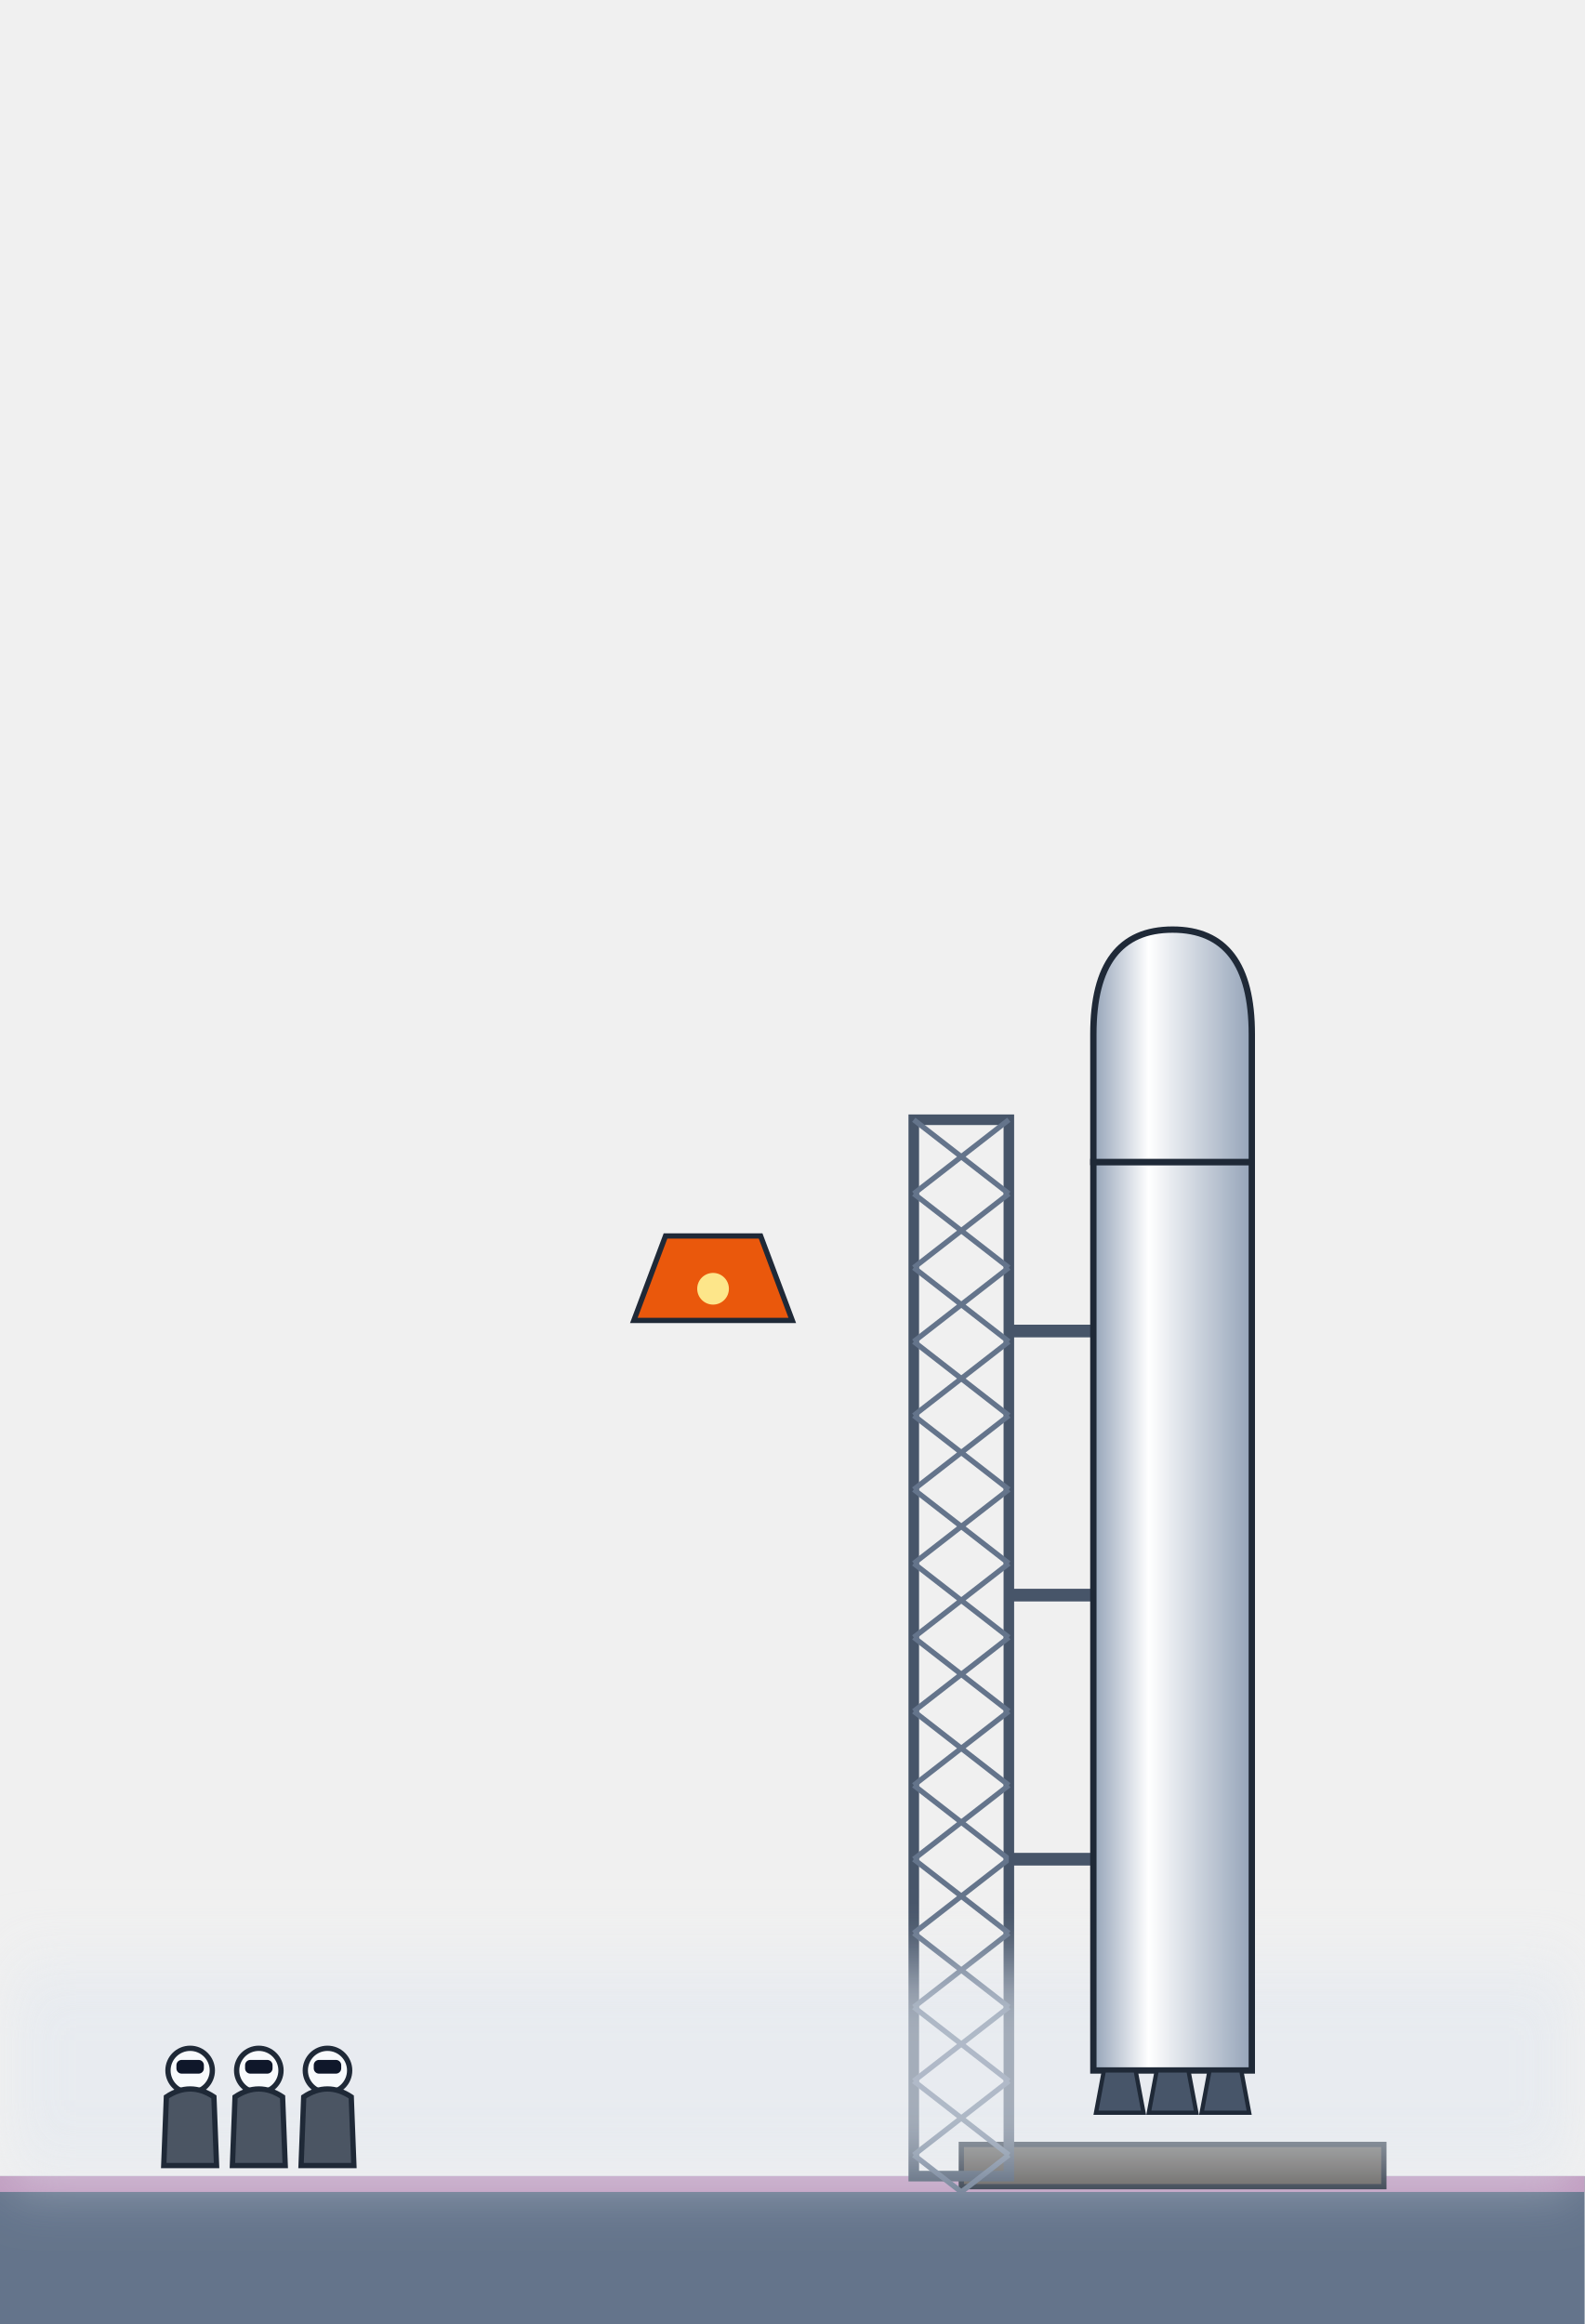
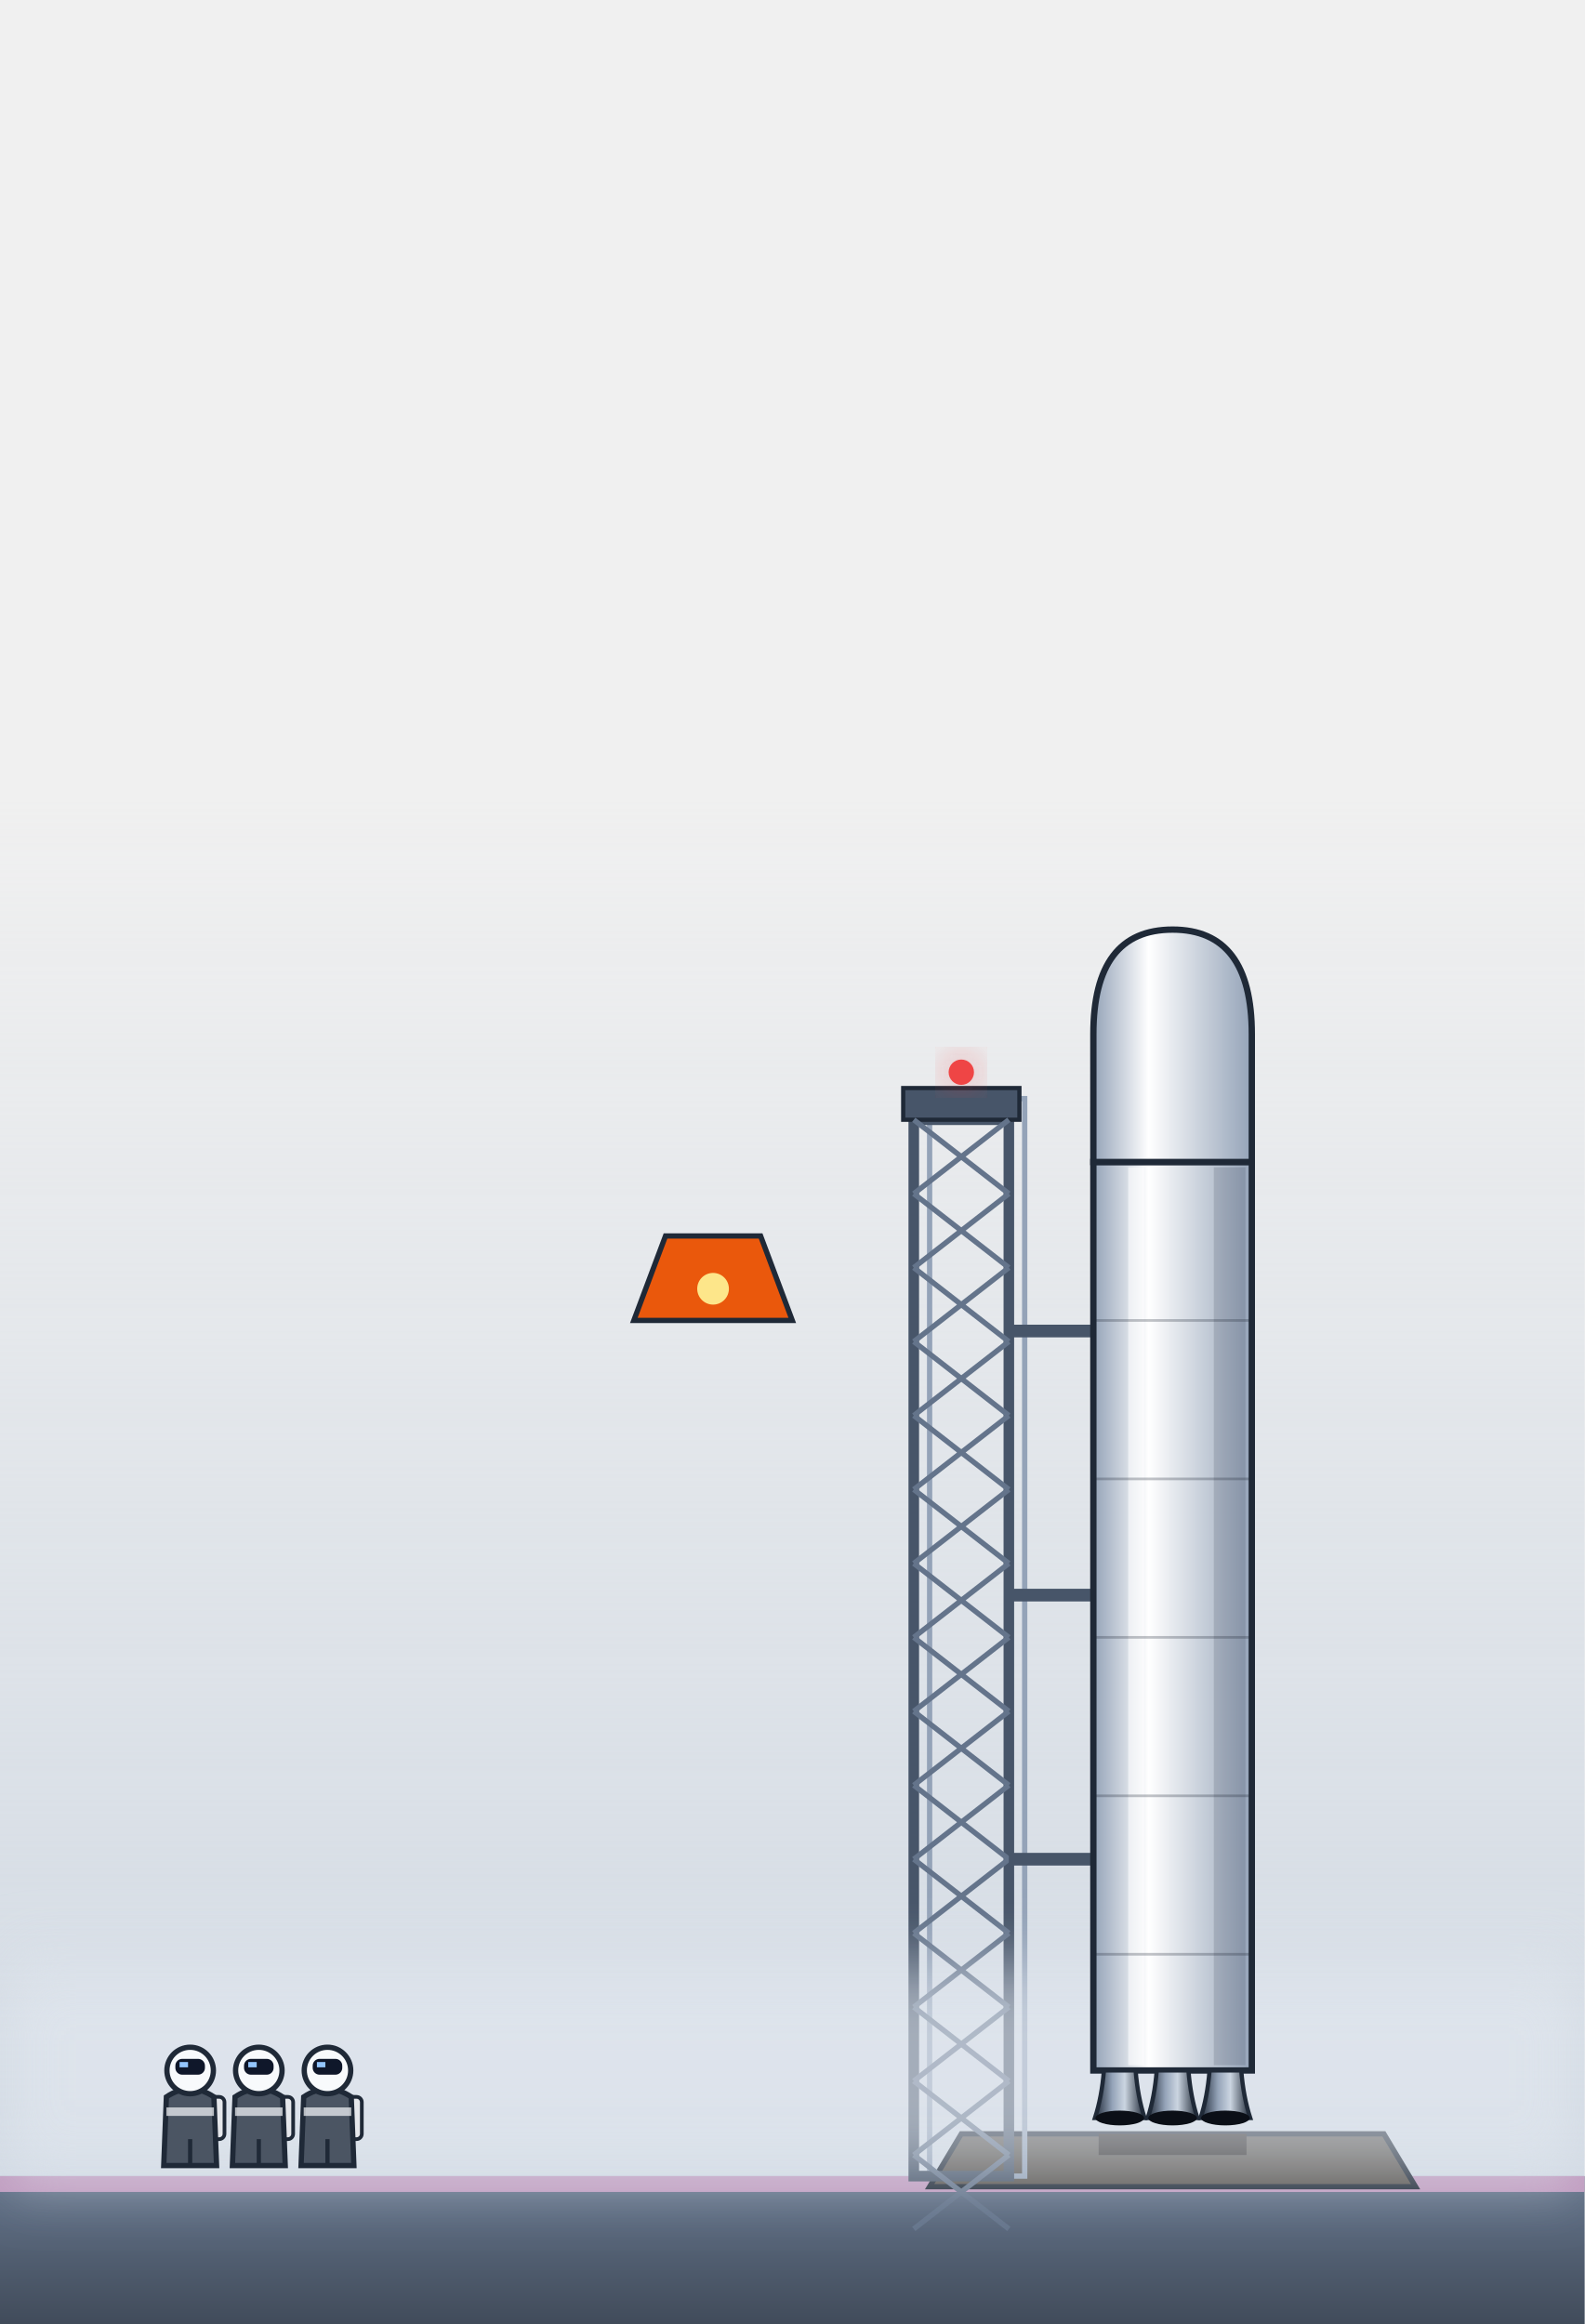
<svg xmlns="http://www.w3.org/2000/svg" viewBox="0 0 300 440" width="300" height="440">
  <defs>
    <filter id="glow" x="-50%" y="-50%" width="200%" height="200%">
      <feGaussianBlur stdDeviation="4" result="b" />
      <feMerge>
        <feMergeNode in="b" />
        <feMergeNode in="SourceGraphic" />
      </feMerge>
    </filter>
    <filter id="soft" x="-50%" y="-50%" width="200%" height="200%">
      <feGaussianBlur stdDeviation="6" />
    </filter>
    <linearGradient id="wht" x1="0" y1="0" x2="1" y2="0">
      <stop offset="0" stop-color="#94a3b8" stop-opacity="1" />
      <stop offset="0.35" stop-color="#ffffff" stop-opacity="1" />
      <stop offset="1" stop-color="#94a3b8" stop-opacity="1" />
    </linearGradient>
    <linearGradient id="ste" x1="0" y1="0" x2="1" y2="0">
      <stop offset="0" stop-color="#64748b" stop-opacity="1" />
      <stop offset="0.4" stop-color="#e2e8f0" stop-opacity="1" />
      <stop offset="0.7" stop-color="#cbd5e1" stop-opacity="1" />
      <stop offset="1" stop-color="#475569" stop-opacity="1" />
    </linearGradient>
    <linearGradient id="org" x1="0" y1="0" x2="1" y2="0">
      <stop offset="0" stop-color="#9a3412" stop-opacity="1" />
      <stop offset="0.4" stop-color="#fb923c" stop-opacity="1" />
      <stop offset="1" stop-color="#9a3412" stop-opacity="1" />
    </linearGradient>
    <linearGradient id="blk" x1="0" y1="0" x2="1" y2="0">
      <stop offset="0" stop-color="#111827" stop-opacity="1" />
      <stop offset="0.4" stop-color="#4b5563" stop-opacity="1" />
      <stop offset="1" stop-color="#111827" stop-opacity="1" />
    </linearGradient>
    <linearGradient id="flm" x1="0" y1="0" x2="0" y2="1">
      <stop offset="0" stop-color="#ffffff" stop-opacity="1" />
      <stop offset="0.25" stop-color="#fde68a" stop-opacity="1" />
      <stop offset="0.7" stop-color="#f97316" stop-opacity="0.8" />
      <stop offset="1" stop-color="#f97316" stop-opacity="0" />
    </linearGradient>
+     <linearGradient id="bel" x1="0" y1="0" x2="1" y2="0">
+       <stop offset="0" stop-color="#1f2937" stop-opacity="1" />
+       <stop offset="0.35" stop-color="#94a3b8" stop-opacity="1" />
+       <stop offset="0.6" stop-color="#cbd5e1" stop-opacity="1" />
+       <stop offset="1" stop-color="#1f2937" stop-opacity="1" />
+     </linearGradient>
+     <linearGradient id="gnd" x1="0" y1="0" x2="0" y2="1">
+       <stop offset="0" stop-color="#000" stop-opacity="0" />
+       <stop offset="1" stop-color="#000" stop-opacity="0.35" />
+     </linearGradient>
+     <linearGradient id="sky" x1="0" y1="0" x2="0" y2="1">
+       <stop offset="0" stop-color="#cbd5e1" stop-opacity="0" />
+       <stop offset="1" stop-color="#cbd5e1" stop-opacity="0.8" />
+     </linearGradient>
    <linearGradient id="shHull" x1="0" y1="0" x2="1" y2="0">
      <stop offset="0" stop-color="#e3e7ee" stop-opacity="1" />
      <stop offset="0.45" stop-color="#9aa3b2" stop-opacity="1" />
      <stop offset="1" stop-color="#3b424f" stop-opacity="1" />
    </linearGradient>
    <radialGradient id="shTank" cx="35%" cy="35%" r="70%">
      <stop offset="0" stop-color="#f4f6fa" stop-opacity="1" />
      <stop offset="0.55" stop-color="#a7b0be" stop-opacity="1" />
      <stop offset="1" stop-color="#4b5260" stop-opacity="1" />
    </radialGradient>
    <linearGradient id="shRad" x1="0" y1="0" x2="0" y2="1">
      <stop offset="0" stop-color="#3a4252" stop-opacity="1" />
      <stop offset="1" stop-color="#262c38" stop-opacity="1" />
    </linearGradient>
    <linearGradient id="shPv" x1="0" y1="0" x2="0" y2="1">
      <stop offset="0" stop-color="#1e3a8a" stop-opacity="1" />
      <stop offset="1" stop-color="#172554" stop-opacity="1" />
    </linearGradient>
  </defs>
+   <rect x="0" y="150" width="300" height="262" fill="url(#sky)" />
  <rect x="0" y="412" width="300" height="28" fill="#64748b" />
+   <rect x="0" y="412" width="300" height="28" fill="url(#gnd)" />
  <rect x="0" y="412" width="300" height="3" fill="#c09cc0" />
-   <rect x="182" y="406" width="80" height="8" fill="#57534e" stroke="#1f2937" />
+   <path d="M176,414 L182,404 L262,404 L268,414 Z" fill="#57534e" stroke="#1f2937" />
+   <rect x="208" y="404" width="28" height="4" fill="#292524" />
+   <rect x="176" y="208" width="18" height="204" fill="none" stroke="#94a3b8" stroke-width="1" />
  <rect x="173" y="212" width="18" height="200" fill="none" stroke="#475569" stroke-width="2" />
+   <rect x="171" y="206" width="22" height="6" fill="#475569" stroke="#1f2937" stroke-width="0.8" />
+   <circle cx="182" cy="203" r="2.4" fill="#ef4444" filter="url(#glow)" />
  <path d="M173,212 L191,226 M191,212 L173,226" stroke="#64748b" stroke-width="1" />
  <path d="M173,226 L191,240 M191,226 L173,240" stroke="#64748b" stroke-width="1" />
  <path d="M173,240 L191,254 M191,240 L173,254" stroke="#64748b" stroke-width="1" />
  <path d="M173,254 L191,268 M191,254 L173,268" stroke="#64748b" stroke-width="1" />
  <path d="M173,268 L191,282 M191,268 L173,282" stroke="#64748b" stroke-width="1" />
  <path d="M173,282 L191,296 M191,282 L173,296" stroke="#64748b" stroke-width="1" />
  <path d="M173,296 L191,310 M191,296 L173,310" stroke="#64748b" stroke-width="1" />
  <path d="M173,310 L191,324 M191,310 L173,324" stroke="#64748b" stroke-width="1" />
  <path d="M173,324 L191,338 M191,324 L173,338" stroke="#64748b" stroke-width="1" />
  <path d="M173,338 L191,352 M191,338 L173,352" stroke="#64748b" stroke-width="1" />
  <path d="M173,352 L191,366 M191,352 L173,366" stroke="#64748b" stroke-width="1" />
  <path d="M173,366 L191,380 M191,366 L173,380" stroke="#64748b" stroke-width="1" />
  <path d="M173,380 L191,394 M191,380 L173,394" stroke="#64748b" stroke-width="1" />
  <path d="M173,394 L191,408 M191,394 L173,408" stroke="#64748b" stroke-width="1" />
  <path d="M173,408 L191,422 M191,408 L173,422" stroke="#64748b" stroke-width="1" />
  <line x1="191" y1="352" x2="216" y2="352" stroke="#475569" stroke-width="2.4" />
  <line x1="191" y1="302" x2="216" y2="302" stroke="#475569" stroke-width="2.4" />
  <line x1="191" y1="252" x2="216" y2="252" stroke="#475569" stroke-width="2.4" />
  <rect x="0" y="372" width="300" height="40" fill="#e2e8f0" opacity="0.6" filter="url(#soft)" />
  <rect x="207" y="220" width="30" height="172" fill="url(#wht)" stroke="#1f2937" stroke-width="1.2" />
+   <rect x="213.6" y="221" width="3" height="170" fill="#fff" opacity="0.55" />
+   <rect x="229.8" y="221" width="6" height="170" fill="#0f172a" opacity="0.14" />
+   <line x1="207" y1="250" x2="237" y2="250" stroke="#1f2937" stroke-width="0.5" opacity="0.28" />
+   <line x1="207" y1="280" x2="237" y2="280" stroke="#1f2937" stroke-width="0.5" opacity="0.28" />
+   <line x1="207" y1="310" x2="237" y2="310" stroke="#1f2937" stroke-width="0.5" opacity="0.28" />
+   <line x1="207" y1="340" x2="237" y2="340" stroke="#1f2937" stroke-width="0.5" opacity="0.28" />
+   <line x1="207" y1="370" x2="237" y2="370" stroke="#1f2937" stroke-width="0.5" opacity="0.28" />
  <path d="M207,220 L207,212 L207,195.8 Q207,176 222,176 Q237,176 237,195.8 L237,212 L237,220 Z" fill="url(#wht)" stroke="#1f2937" stroke-width="1.2" />
-   <path d="M209,392 L207.5,400 L216.5,400 L215,392 Z" fill="#475569" stroke="#1f2937" stroke-width="0.8" />
-   <path d="M219,392 L217.5,400 L226.5,400 L225,392 Z" fill="#475569" stroke="#1f2937" stroke-width="0.8" />
-   <path d="M229,392 L227.5,400 L236.5,400 L235,392 Z" fill="#475569" stroke="#1f2937" stroke-width="0.8" />
+   <path d="M209,392 Q208.6,397 207.3,401 L216.7,401 Q215.4,397 215,392 Z" fill="url(#bel)" stroke="#1f2937" stroke-width="0.8" />
+   <ellipse cx="212" cy="401" rx="4.6" ry="1.4" fill="#0b0f17" />
+   <path d="M219,392 Q218.6,397 217.3,401 L226.7,401 Q225.4,397 225,392 Z" fill="url(#bel)" stroke="#1f2937" stroke-width="0.8" />
+   <ellipse cx="222" cy="401" rx="4.6" ry="1.4" fill="#0b0f17" />
+   <path d="M229,392 Q228.6,397 227.3,401 L236.7,401 Q235.4,397 235,392 Z" fill="url(#bel)" stroke="#1f2937" stroke-width="0.8" />
+   <ellipse cx="232" cy="401" rx="4.6" ry="1.4" fill="#0b0f17" />
  <g transform="translate(0 0)">
    <path d="M120,250 L150,250 L144,234 L126,234 Z" fill="#ea580c" stroke="#1f2937" />
    <circle cx="135" cy="244" r="3" fill="#fde68a" />
  </g>
-   <circle cx="36" cy="392" r="4.2" fill="#f8fafc" stroke="#1f2937" stroke-width="1" />
-   <rect x="33.4" y="390" width="5.2" height="2.6" rx="1" fill="#0f172a" />
+   <rect x="38" y="397" width="4.5" height="8" rx="1" fill="#e5e7eb" stroke="#1f2937" stroke-width="0.7" />
  <path d="M31,410 L31.5,397 Q36,394 40.5,397 L41,410 Z" fill="#4b5563" stroke="#1f2937" stroke-width="1" />
-   <circle cx="49" cy="392" r="4.2" fill="#f8fafc" stroke="#1f2937" stroke-width="1" />
-   <rect x="46.4" y="390" width="5.2" height="2.6" rx="1" fill="#0f172a" />
+   <line x1="36" y1="405" x2="36" y2="410" stroke="#1f2937" stroke-width="0.8" />
+   <rect x="31.5" y="399" width="9" height="1.6" fill="#f8fafc" opacity="0.7" />
+   <circle cx="36" cy="392" r="4.4" fill="#f8fafc" stroke="#1f2937" stroke-width="1" />
+   <rect x="33.2" y="389.8" width="5.6" height="3" rx="1.3" fill="#0f172a" />
+   <rect x="34" y="390.4" width="1.6" height="1" fill="#93c5fd" />
+   <rect x="51" y="397" width="4.5" height="8" rx="1" fill="#e5e7eb" stroke="#1f2937" stroke-width="0.7" />
  <path d="M44,410 L44.5,397 Q49,394 53.5,397 L54,410 Z" fill="#4b5563" stroke="#1f2937" stroke-width="1" />
-   <circle cx="62" cy="392" r="4.2" fill="#f8fafc" stroke="#1f2937" stroke-width="1" />
-   <rect x="59.4" y="390" width="5.2" height="2.6" rx="1" fill="#0f172a" />
+   <line x1="49" y1="405" x2="49" y2="410" stroke="#1f2937" stroke-width="0.8" />
+   <rect x="44.5" y="399" width="9" height="1.6" fill="#f8fafc" opacity="0.7" />
+   <circle cx="49" cy="392" r="4.4" fill="#f8fafc" stroke="#1f2937" stroke-width="1" />
+   <rect x="46.2" y="389.8" width="5.6" height="3" rx="1.3" fill="#0f172a" />
+   <rect x="47" y="390.4" width="1.6" height="1" fill="#93c5fd" />
+   <rect x="64" y="397" width="4.5" height="8" rx="1" fill="#e5e7eb" stroke="#1f2937" stroke-width="0.7" />
  <path d="M57,410 L57.5,397 Q62,394 66.5,397 L67,410 Z" fill="#4b5563" stroke="#1f2937" stroke-width="1" />
+   <line x1="62" y1="405" x2="62" y2="410" stroke="#1f2937" stroke-width="0.8" />
+   <rect x="57.5" y="399" width="9" height="1.6" fill="#f8fafc" opacity="0.7" />
+   <circle cx="62" cy="392" r="4.4" fill="#f8fafc" stroke="#1f2937" stroke-width="1" />
+   <rect x="59.2" y="389.8" width="5.6" height="3" rx="1.3" fill="#0f172a" />
+   <rect x="60" y="390.4" width="1.6" height="1" fill="#93c5fd" />
</svg>
